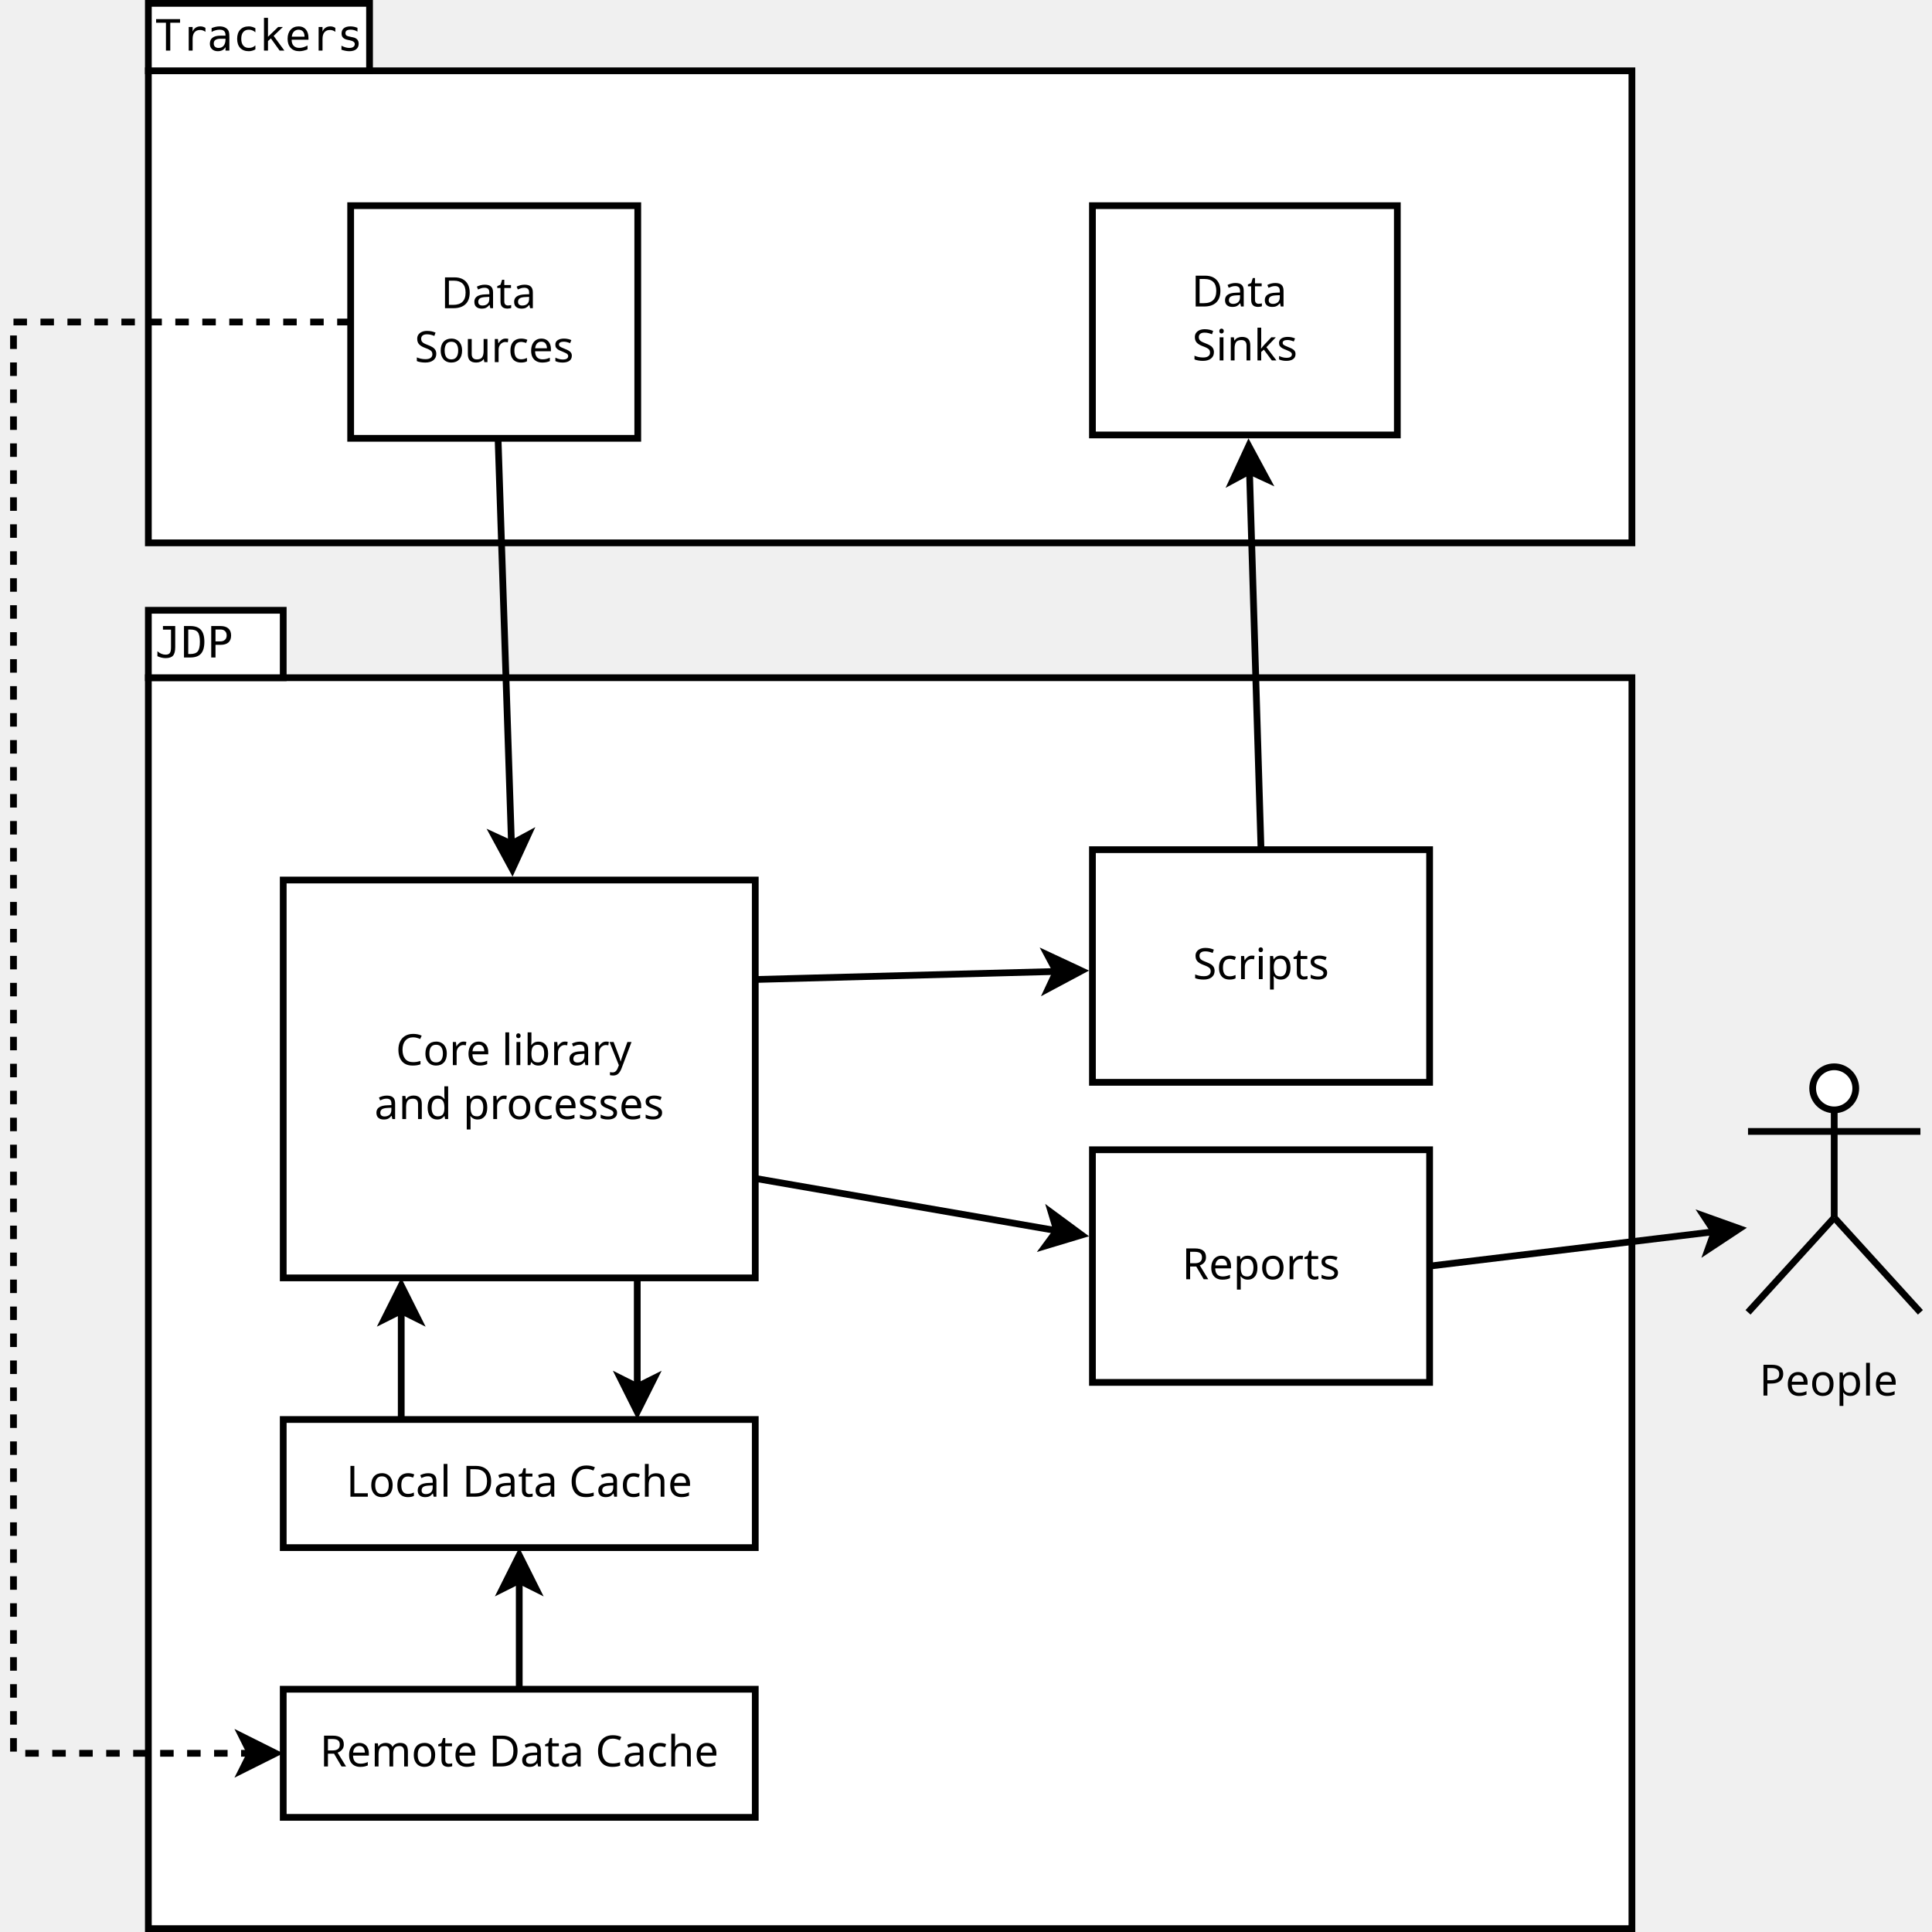
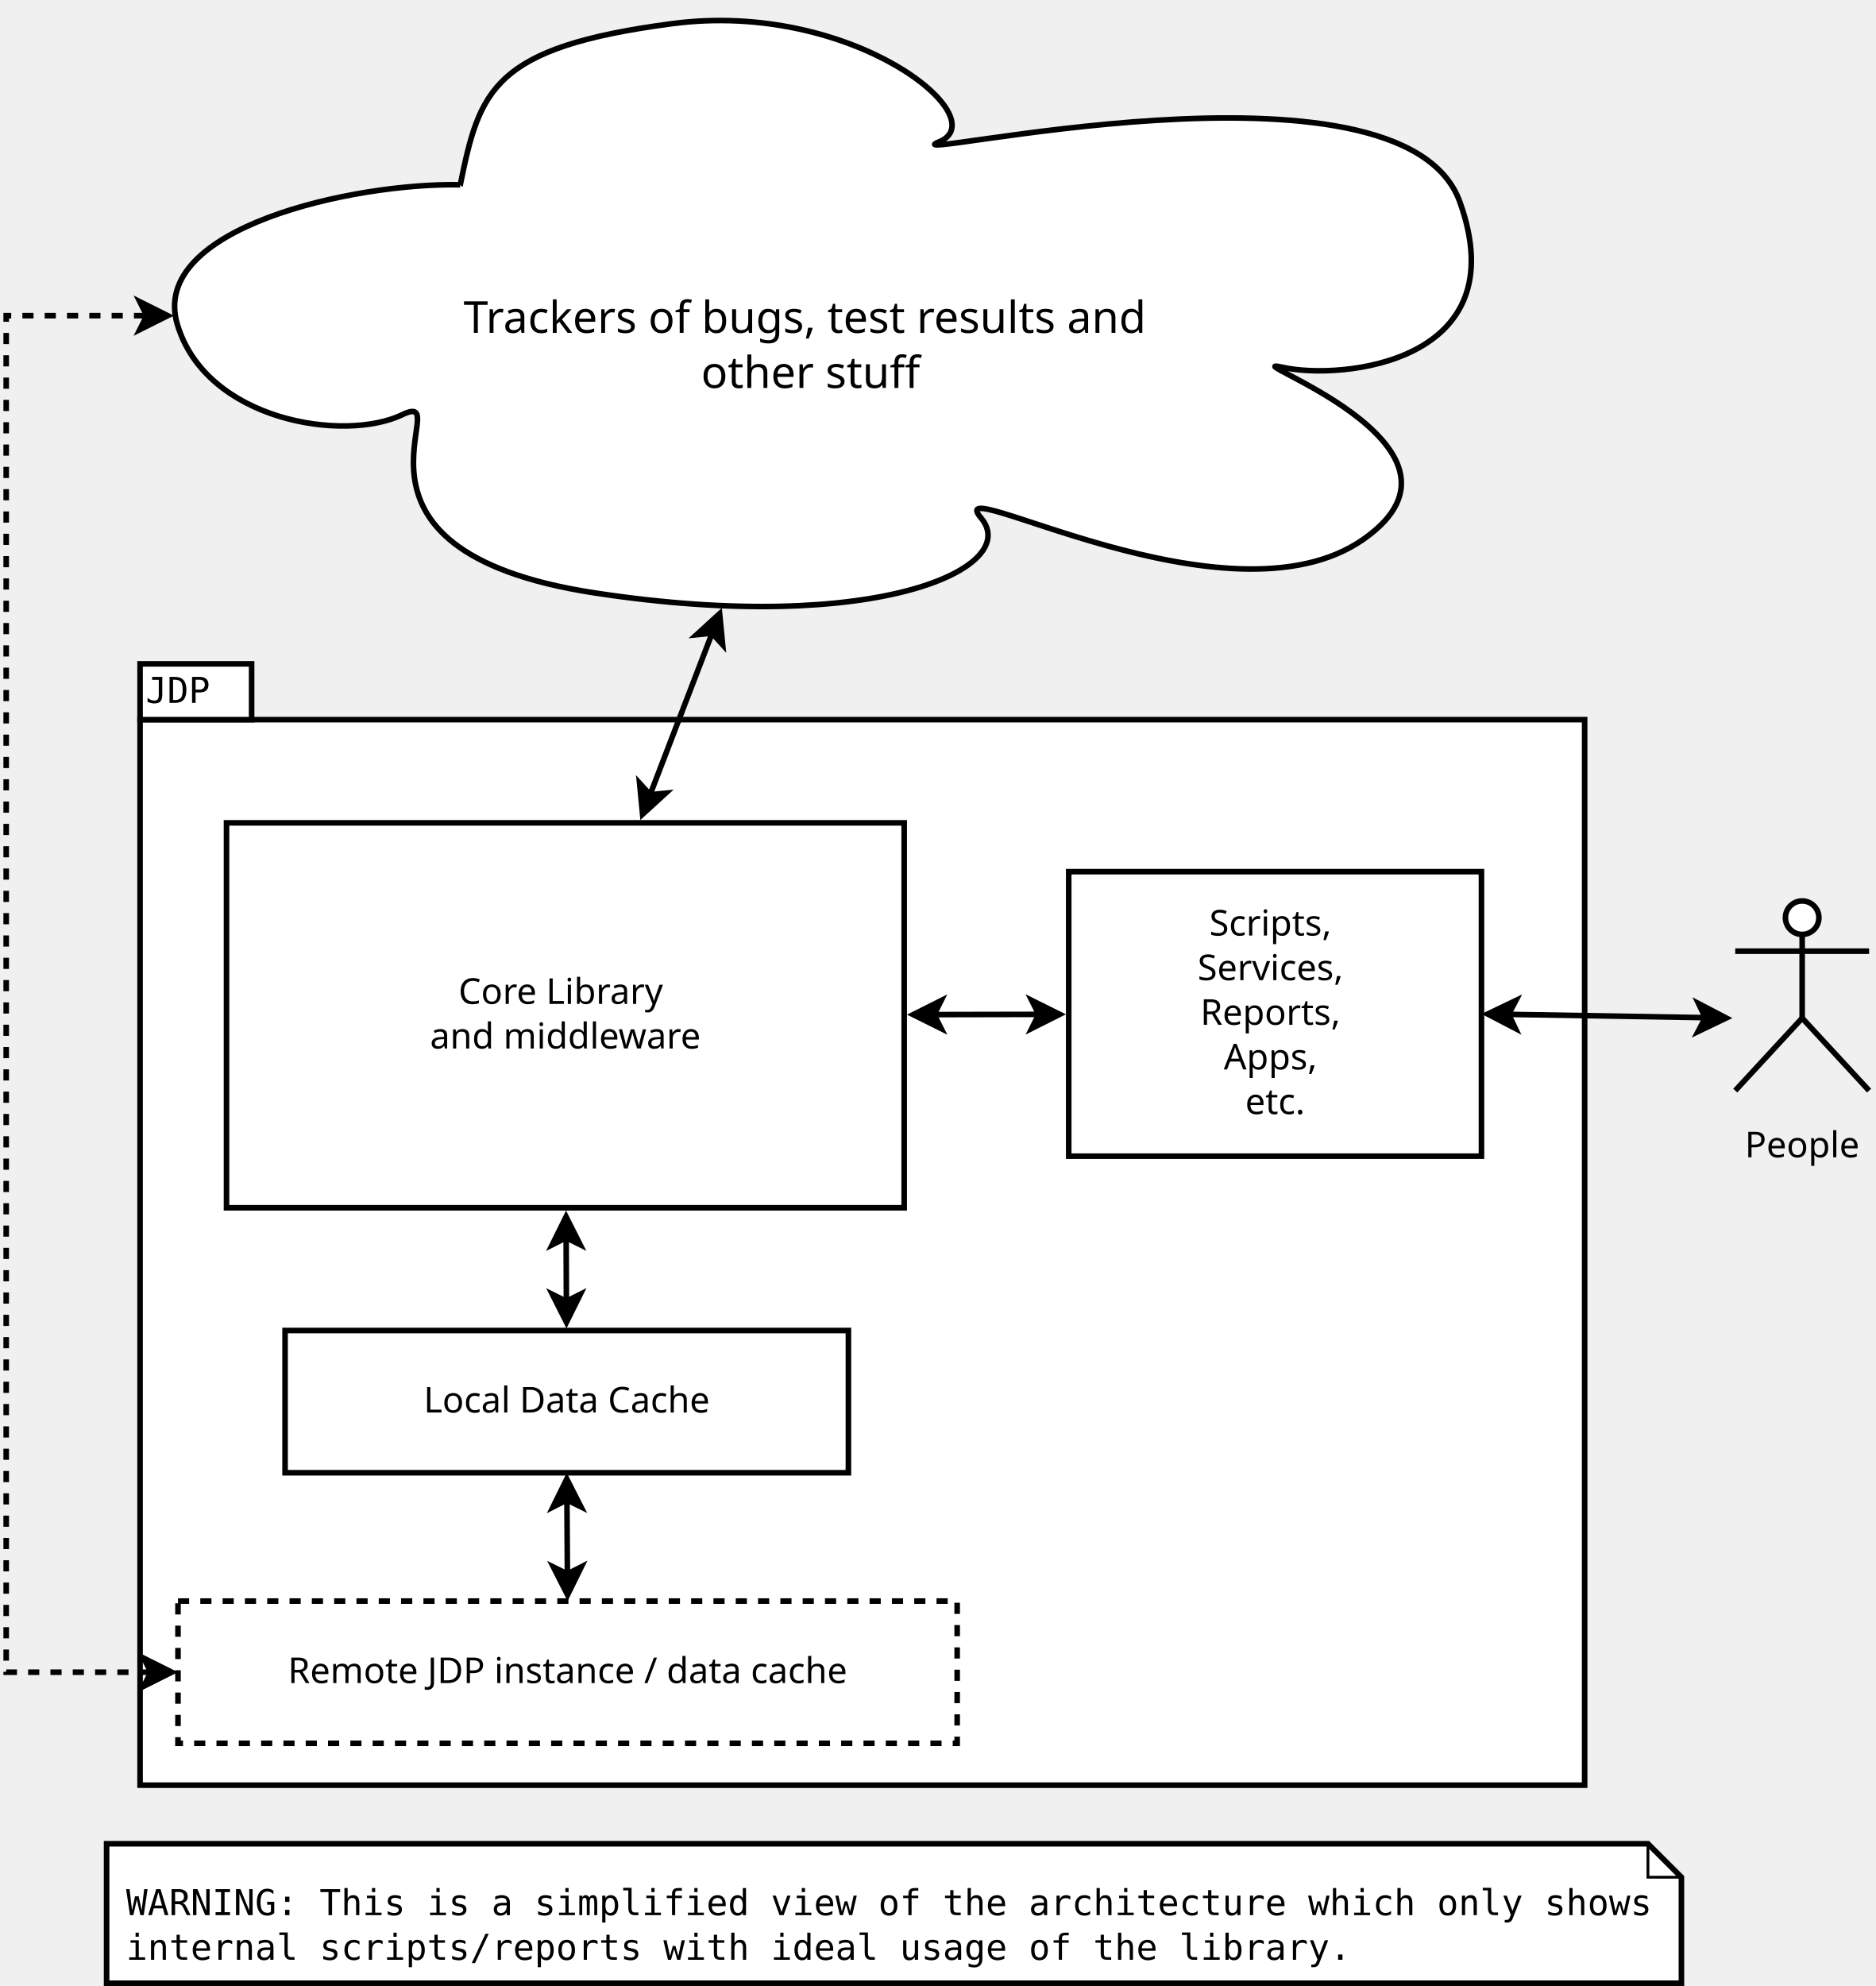
- <svg xmlns="http://www.w3.org/2000/svg" width="29cm" height="29cm" viewBox="19 39 567 573">
+ <svg xmlns="http://www.w3.org/2000/svg" width="34cm" height="36cm" viewBox="49 59 672 712">
  <g>
-     <rect style="fill: #ffffff" x="60" y="60" width="440" height="140" />
-     <rect style="fill: none; fill-opacity:0; stroke-width: 2; stroke: #000000" x="60" y="60" width="440" height="140" />
-     <rect style="fill: #ffffff" x="60" y="40" width="65.6" height="20" />
-     <rect style="fill: none; fill-opacity:0; stroke-width: 2; stroke: #000000" x="60" y="40" width="65.6" height="20" />
-     <text font-size="12.8" style="fill: #000000;text-anchor:start;font-family:monospace;font-style:normal;font-weight:normal" x="62" y="54">Trackers</text>
+     <path style="fill: #ffffff" d="M 213.801 125.243 C 175.765,124.473 102,140.649 112.373,175.311 C 122.746,209.973 172.308,217.676 193.054,207.662 C 213.801,197.649 160.782,256.189 262.209,271.595 C 363.636,287 415.502,262.351 400.518,244.635 C 385.535,226.919 489.267,286.23 537.676,252.338 C 586.084,218.446 488.115,186.095 508.861,190.716 C 529.608,195.338 593,189.176 572.253,131.406 C 551.507,73.635 364.788,118.311 385.535,109.838 C 406.281,101.365 354.415,59 289.871,67.473 C 225.326,75.946 220.748,91.321 213.833,125.213 L 213.801,125.243z" />
+     <path style="fill: none; fill-opacity:0; stroke-width: 2; stroke: #000000" d="M 213.801 125.243 C 175.765,124.473 102,140.649 112.373,175.311 C 122.746,209.973 172.308,217.676 193.054,207.662 C 213.801,197.649 160.782,256.189 262.209,271.595 C 363.636,287 415.502,262.351 400.518,244.635 C 385.535,226.919 489.267,286.23 537.676,252.338 C 586.084,218.446 488.115,186.095 508.861,190.716 C 529.608,195.338 593,189.176 572.253,131.406 C 551.507,73.635 364.788,118.311 385.535,109.838 C 406.281,101.365 354.415,59 289.871,67.473 C 225.326,75.946 220.748,91.321 213.833,125.213 L 213.801,125.243" />
+     <text font-size="12.8" style="fill: #000000;text-anchor:middle;font-family:sans-serif;font-style:normal;font-weight:normal" x="360.662" y="181.019">
+       <tspan x="360.662" y="181.019" />
+     </text>
+   </g>
+   <text font-size="15.804" style="fill: #000000;text-anchor:middle;font-family:sans-serif;font-style:normal;font-weight:normal" x="339.426" y="178.323">
+     <tspan x="339.426" y="178.323">Trackers of bugs, test results and</tspan>
+     <tspan x="339.426" y="198.079">other stuff</tspan>
+   </text>
+   <g>
+     <rect style="fill: #ffffff" x="99" y="317" width="518" height="382" />
+     <rect style="fill: none; fill-opacity:0; stroke-width: 2; stroke: #000000" x="99" y="317" width="518" height="382" />
+     <rect style="fill: #ffffff" x="99" y="297" width="40" height="20" />
+     <rect style="fill: none; fill-opacity:0; stroke-width: 2; stroke: #000000" x="99" y="297" width="40" height="20" />
+     <text font-size="12.8" style="fill: #000000;text-anchor:start;font-family:monospace;font-style:normal;font-weight:normal" x="101" y="311">JDP</text>
  </g>
  <g>
-     <ellipse style="fill: #ffffff" cx="560" cy="361.783" rx="6.391" ry="6.391" />
-     <ellipse style="fill: none; fill-opacity:0; stroke-width: 2; stroke: #000000" cx="560" cy="361.783" rx="6.391" ry="6.391" />
-     <line style="fill: none; fill-opacity:0; stroke-width: 2; stroke: #000000" x1="534.435" y1="374.565" x2="585.565" y2="374.565" />
-     <line style="fill: none; fill-opacity:0; stroke-width: 2; stroke: #000000" x1="560" y1="368.174" x2="560" y2="400.13" />
-     <line style="fill: none; fill-opacity:0; stroke-width: 2; stroke: #000000" x1="560" y1="400.13" x2="534.435" y2="428.217" />
-     <line style="fill: none; fill-opacity:0; stroke-width: 2; stroke: #000000" x1="560" y1="400.13" x2="585.565" y2="428.217" />
-     <text font-size="12.8" style="fill: #000000;text-anchor:middle;font-family:sans-serif;font-style:normal;font-weight:normal" x="560" y="452.9">
-       <tspan x="560" y="452.9">People</tspan>
-       <tspan x="560" y="468.9" />
+     <rect style="fill: #ffffff" x="130" y="354" width="243" height="138" />
+     <rect style="fill: none; fill-opacity:0; stroke-width: 2; stroke: #000000" x="130" y="354" width="243" height="138" />
+     <text font-size="12.8" style="fill: #000000;text-anchor:middle;font-family:sans-serif;font-style:normal;font-weight:normal" x="251.5" y="418.9">
+       <tspan x="251.5" y="418.9">Core Library</tspan>
+       <tspan x="251.5" y="434.9">and middleware</tspan>
    </text>
  </g>
  <g>
-     <rect style="fill: #ffffff" x="60" y="240" width="440" height="371" />
-     <rect style="fill: none; fill-opacity:0; stroke-width: 2; stroke: #000000" x="60" y="240" width="440" height="371" />
-     <rect style="fill: #ffffff" x="60" y="220" width="40" height="20" />
-     <rect style="fill: none; fill-opacity:0; stroke-width: 2; stroke: #000000" x="60" y="220" width="40" height="20" />
-     <text font-size="12.8" style="fill: #000000;text-anchor:start;font-family:monospace;font-style:normal;font-weight:normal" x="62" y="234">JDP</text>
-   </g>
-   <g>
-     <rect style="fill: #ffffff" x="100" y="300" width="140" height="118" />
-     <rect style="fill: none; fill-opacity:0; stroke-width: 2; stroke: #000000" x="100" y="300" width="140" height="118" />
-     <text font-size="12.8" style="fill: #000000;text-anchor:middle;font-family:sans-serif;font-style:normal;font-weight:normal" x="170" y="354.9">
-       <tspan x="170" y="354.9">Core library</tspan>
-       <tspan x="170" y="370.9">and processes</tspan>
+     <rect style="fill: #ffffff" x="151" y="536" width="202" height="51" />
+     <rect style="fill: none; fill-opacity:0; stroke-width: 2; stroke: #000000" x="151" y="536" width="202" height="51" />
+     <text font-size="12.8" style="fill: #000000;text-anchor:middle;font-family:sans-serif;font-style:normal;font-weight:normal" x="252" y="565.4">
+       <tspan x="252" y="565.4">Local Data Cache</tspan>
    </text>
  </g>
  <g>
-     <rect style="fill: #ffffff" x="120" y="100" width="85.15" height="69" />
-     <rect style="fill: none; fill-opacity:0; stroke-width: 2; stroke: #000000" x="120" y="100" width="85.15" height="69" />
-     <text font-size="12.8" style="fill: #000000;text-anchor:middle;font-family:sans-serif;font-style:normal;font-weight:normal" x="162.575" y="130.4">
-       <tspan x="162.575" y="130.4">Data</tspan>
-       <tspan x="162.575" y="146.4">Sources</tspan>
+     <rect style="fill: #ffffff" x="112.6" y="633" width="279.4" height="51" />
+     <rect style="fill: none; fill-opacity:0; stroke-width: 2; stroke-dasharray: 4; stroke: #000000" x="112.6" y="633" width="279.4" height="51" />
+     <text font-size="12.8" style="fill: #000000;text-anchor:middle;font-family:sans-serif;font-style:normal;font-weight:normal" x="252.3" y="662.4">
+       <tspan x="252.3" y="662.4">Remote JDP instance / data cache</tspan>
    </text>
  </g>
  <g>
-     <rect style="fill: #ffffff" x="340" y="100" width="90.425" height="68" />
-     <rect style="fill: none; fill-opacity:0; stroke-width: 2; stroke: #000000" x="340" y="100" width="90.425" height="68" />
-     <text font-size="12.8" style="fill: #000000;text-anchor:middle;font-family:sans-serif;font-style:normal;font-weight:normal" x="385.213" y="129.9">
-       <tspan x="385.213" y="129.9">Data</tspan>
-       <tspan x="385.213" y="145.9">Sinks</tspan>
+     <polyline style="fill: none; fill-opacity:0; stroke-width: 2; stroke-dasharray: 4; stroke: #000000" points="102.864,658.5 51,658.5 51,172.166 101.411,172.166 " />
+     <polygon style="fill: #000000" points="110.364,658.5 100.364,663.5 102.864,658.5 100.364,653.5 " />
+     <polygon style="fill: none; fill-opacity:0; stroke-width: 2; stroke: #000000" points="110.364,658.5 100.364,663.5 102.864,658.5 100.364,653.5 " />
+     <polygon style="fill: #000000" points="108.911,172.166 98.911,177.166 101.411,172.166 98.911,167.166 " />
+     <polygon style="fill: none; fill-opacity:0; stroke-width: 2; stroke: #000000" points="108.911,172.166 98.911,177.166 101.411,172.166 98.911,167.166 " />
+   </g>
+   <g>
+     <line style="fill: none; fill-opacity:0; stroke-width: 2; stroke: #000000" x1="281.886" y1="343.908" x2="304.13" y2="286.011" />
+     <polygon style="fill: #000000" points="279.197,350.909 278.116,339.781 281.886,343.908 287.45,343.368 " />
+     <polygon style="fill: none; fill-opacity:0; stroke-width: 2; stroke: #000000" points="279.197,350.909 278.116,339.781 281.886,343.908 287.45,343.368 " />
+     <polygon style="fill: #000000" points="306.82,279.01 307.901,290.138 304.13,286.011 298.566,286.552 " />
+     <polygon style="fill: none; fill-opacity:0; stroke-width: 2; stroke: #000000" points="306.82,279.01 307.901,290.138 304.13,286.011 298.566,286.552 " />
+   </g>
+   <g>
+     <line style="fill: none; fill-opacity:0; stroke-width: 2; stroke: #000000" x1="251.788" y1="502.738" x2="251.87" y2="525.525" />
+     <polygon style="fill: #000000" points="251.761,495.238 256.797,505.22 251.788,502.738 246.797,505.256 " />
+     <polygon style="fill: none; fill-opacity:0; stroke-width: 2; stroke: #000000" points="251.761,495.238 256.797,505.22 251.788,502.738 246.797,505.256 " />
+     <polygon style="fill: #000000" points="251.897,533.025 246.861,523.043 251.87,525.525 256.861,523.007 " />
+     <polygon style="fill: none; fill-opacity:0; stroke-width: 2; stroke: #000000" points="251.897,533.025 246.861,523.043 251.87,525.525 256.861,523.007 " />
+   </g>
+   <g>
+     <line style="fill: none; fill-opacity:0; stroke-width: 2; stroke: #000000" x1="252.063" y1="596.736" x2="252.237" y2="623.264" />
+     <polygon style="fill: #000000" points="252.015,589.236 257.08,599.203 252.063,596.736 247.08,599.268 " />
+     <polygon style="fill: none; fill-opacity:0; stroke-width: 2; stroke: #000000" points="252.015,589.236 257.08,599.203 252.063,596.736 247.08,599.268 " />
+     <polygon style="fill: #000000" points="252.285,630.764 247.22,620.797 252.237,623.264 257.22,620.732 " />
+     <polygon style="fill: none; fill-opacity:0; stroke-width: 2; stroke: #000000" points="252.285,630.764 247.22,620.797 252.237,623.264 257.22,620.732 " />
+   </g>
+   <g>
+     <rect style="fill: #ffffff" x="432" y="371.5" width="148" height="102" />
+     <rect style="fill: none; fill-opacity:0; stroke-width: 2; stroke: #000000" x="432" y="371.5" width="148" height="102" />
+     <text font-size="12.8" style="fill: #000000;text-anchor:middle;font-family:sans-serif;font-style:normal;font-weight:normal" x="506" y="394.4">
+       <tspan x="506" y="394.4">Scripts,</tspan>
+       <tspan x="506" y="410.4">Services,</tspan>
+       <tspan x="506" y="426.4">Reports,</tspan>
+       <tspan x="506" y="442.4">Apps,</tspan>
+       <tspan x="506" y="458.4">etc.</tspan>
    </text>
  </g>
  <g>
-     <rect style="fill: #ffffff" x="340" y="291" width="100" height="69" />
-     <rect style="fill: none; fill-opacity:0; stroke-width: 2; stroke: #000000" x="340" y="291" width="100" height="69" />
-     <text font-size="12.8" style="fill: #000000;text-anchor:middle;font-family:sans-serif;font-style:normal;font-weight:normal" x="390" y="329.4">
-       <tspan x="390" y="329.4">Scripts</tspan>
+     <ellipse style="fill: #ffffff" cx="695" cy="388" rx="6" ry="6" />
+     <ellipse style="fill: none; fill-opacity:0; stroke-width: 2; stroke: #000000" cx="695" cy="388" rx="6" ry="6" />
+     <line style="fill: none; fill-opacity:0; stroke-width: 2; stroke: #000000" x1="671" y1="400" x2="719" y2="400" />
+     <line style="fill: none; fill-opacity:0; stroke-width: 2; stroke: #000000" x1="695" y1="394" x2="695" y2="424" />
+     <line style="fill: none; fill-opacity:0; stroke-width: 2; stroke: #000000" x1="695" y1="424" x2="671" y2="450" />
+     <line style="fill: none; fill-opacity:0; stroke-width: 2; stroke: #000000" x1="695" y1="424" x2="719" y2="450" />
+     <text font-size="12.8" style="fill: #000000;text-anchor:middle;font-family:sans-serif;font-style:normal;font-weight:normal" x="695" y="473.9">
+       <tspan x="695" y="473.9">People</tspan>
    </text>
  </g>
  <g>
-     <rect style="fill: #ffffff" x="340" y="380" width="100" height="69" />
-     <rect style="fill: none; fill-opacity:0; stroke-width: 2; stroke: #000000" x="340" y="380" width="100" height="69" />
-     <text font-size="12.8" style="fill: #000000;text-anchor:middle;font-family:sans-serif;font-style:normal;font-weight:normal" x="390" y="418.4">
-       <tspan x="390" y="418.4">Reports</tspan>
+     <line style="fill: none; fill-opacity:0; stroke-width: 2; stroke: #000000" x1="589.735" y1="422.662" x2="660.265" y2="423.838" />
+     <polygon style="fill: #000000" points="582.236,422.537 592.318,417.705 589.735,422.662 592.151,427.703 " />
+     <polygon style="fill: none; fill-opacity:0; stroke-width: 2; stroke: #000000" points="582.236,422.537 592.318,417.705 589.735,422.662 592.151,427.703 " />
+     <polygon style="fill: #000000" points="667.764,423.963 657.682,428.795 660.265,423.838 657.849,418.797 " />
+     <polygon style="fill: none; fill-opacity:0; stroke-width: 2; stroke: #000000" points="667.764,423.963 657.682,428.795 660.265,423.838 657.849,418.797 " />
+   </g>
+   <text font-size="12.8" style="fill: #000000;text-anchor:start;font-family:sans-serif;font-style:normal;font-weight:normal" x="347.868" y="172.166">
+     <tspan x="347.868" y="172.166" />
+   </text>
+   <text font-size="12.8" style="fill: #000000;text-anchor:start;font-family:sans-serif;font-style:normal;font-weight:normal" x="347.868" y="172.166">
+     <tspan x="347.868" y="172.166" />
+   </text>
+   <g>
+     <polygon style="fill: #ffffff" points="87,720 639.7,720 651.7,732 651.7,770 87,770 " />
+     <polygon style="fill: none; fill-opacity:0; stroke-width: 2; stroke: #000000" points="87,720 639.7,720 651.7,732 651.7,770 87,770 " />
+     <polyline style="fill: none; fill-opacity:0; stroke-width: 1; stroke: #000000" points="639.7,720 639.7,732 651.7,732 " />
+     <text font-size="12.8" style="fill: #000000;text-anchor:start;font-family:monospace;font-style:normal;font-weight:normal" x="94" y="745.6">
+       <tspan x="94" y="745.6">WARNING: This is a simplified view of the architecture which only shows</tspan>
+       <tspan x="94" y="761.6">internal scripts/reports with ideal usage of the library.</tspan>
    </text>
  </g>
+   <text font-size="12.8" style="fill: #000000;text-anchor:start;font-family:sans-serif;font-style:normal;font-weight:normal" x="251.5" y="423">
+     <tspan x="251.5" y="423" />
+   </text>
  <g>
-     <rect style="fill: #ffffff" x="100" y="460" width="140" height="38" />
-     <rect style="fill: none; fill-opacity:0; stroke-width: 2; stroke: #000000" x="100" y="460" width="140" height="38" />
-     <text font-size="12.8" style="fill: #000000;text-anchor:middle;font-family:sans-serif;font-style:normal;font-weight:normal" x="170" y="482.9">
-       <tspan x="170" y="482.9">Local Data Cache</tspan>
-     </text>
+     <line style="fill: none; fill-opacity:0; stroke-width: 2; stroke: #000000" x1="383.741" y1="422.74" x2="421.261" y2="422.666" />
+     <polygon style="fill: #000000" points="376.241,422.755 386.231,417.735 383.741,422.74 386.25,427.735 " />
+     <polygon style="fill: none; fill-opacity:0; stroke-width: 2; stroke: #000000" points="376.241,422.755 386.231,417.735 383.741,422.74 386.25,427.735 " />
+     <polygon style="fill: #000000" points="428.761,422.652 418.771,427.671 421.261,422.666 418.751,417.671 " />
+     <polygon style="fill: none; fill-opacity:0; stroke-width: 2; stroke: #000000" points="428.761,422.652 418.771,427.671 421.261,422.666 418.751,417.671 " />
  </g>
-   <g>
-     <rect style="fill: #ffffff" x="100" y="540" width="140" height="38" />
-     <rect style="fill: none; fill-opacity:0; stroke-width: 2; stroke: #000000" x="100" y="540" width="140" height="38" />
-     <text font-size="12.8" style="fill: #000000;text-anchor:middle;font-family:sans-serif;font-style:normal;font-weight:normal" x="170" y="562.9">
-       <tspan x="170" y="562.9">Remote Data Cache</tspan>
-     </text>
-   </g>
-   <g>
-     <line style="fill: none; fill-opacity:0; stroke-width: 2; stroke: #000000" x1="163.742" y1="169.797" x2="167.694" y2="289.28" />
-     <polygon style="fill: #000000" points="167.942,296.776 162.614,286.947 167.694,289.28 172.609,286.616 " />
-     <polygon style="fill: none; fill-opacity:0; stroke-width: 2; stroke: #000000" points="167.942,296.776 162.614,286.947 167.694,289.28 172.609,286.616 " />
-   </g>
-   <g>
-     <line style="fill: none; fill-opacity:0; stroke-width: 2; stroke: #000000" x1="240" y1="329.5" x2="329.273" y2="327.119" />
-     <polygon style="fill: #000000" points="336.77,326.919 326.907,332.184 329.273,327.119 326.64,322.188 " />
-     <polygon style="fill: none; fill-opacity:0; stroke-width: 2; stroke: #000000" points="336.77,326.919 326.907,332.184 329.273,327.119 326.64,322.188 " />
-   </g>
-   <g>
-     <line style="fill: none; fill-opacity:0; stroke-width: 2; stroke: #000000" x1="240" y1="388.5" x2="329.412" y2="403.998" />
-     <polygon style="fill: #000000" points="336.802,405.279 326.095,408.498 329.412,403.998 327.803,398.645 " />
-     <polygon style="fill: none; fill-opacity:0; stroke-width: 2; stroke: #000000" points="336.802,405.279 326.095,408.498 329.412,403.998 327.803,398.645 " />
-   </g>
-   <g>
-     <line style="fill: none; fill-opacity:0; stroke-width: 2; stroke: #000000" x1="390" y1="291" x2="386.577" y2="178.736" />
-     <polygon style="fill: #000000" points="386.348,171.24 391.651,181.083 386.577,178.736 381.655,181.388 " />
-     <polygon style="fill: none; fill-opacity:0; stroke-width: 2; stroke: #000000" points="386.348,171.24 391.651,181.083 386.577,178.736 381.655,181.388 " />
-   </g>
-   <g>
-     <line style="fill: none; fill-opacity:0; stroke-width: 2; stroke: #000000" x1="440" y1="414.5" x2="524.436" y2="404.297" />
-     <polygon style="fill: #000000" points="531.882,403.398 522.554,409.561 524.436,404.297 521.354,399.633 " />
-     <polygon style="fill: none; fill-opacity:0; stroke-width: 2; stroke: #000000" points="531.882,403.398 522.554,409.561 524.436,404.297 521.354,399.633 " />
-   </g>
-   <g>
-     <line style="fill: none; fill-opacity:0; stroke-width: 2; stroke: #000000" x1="135" y1="460" x2="135" y2="427.736" />
-     <polygon style="fill: #000000" points="135,420.236 140,430.236 135,427.736 130,430.236 " />
-     <polygon style="fill: none; fill-opacity:0; stroke-width: 2; stroke: #000000" points="135,420.236 140,430.236 135,427.736 130,430.236 " />
-   </g>
-   <g>
-     <line style="fill: none; fill-opacity:0; stroke-width: 2; stroke: #000000" x1="205" y1="418" x2="205" y2="450.264" />
-     <polygon style="fill: #000000" points="205,457.764 200,447.764 205,450.264 210,447.764 " />
-     <polygon style="fill: none; fill-opacity:0; stroke-width: 2; stroke: #000000" points="205,457.764 200,447.764 205,450.264 210,447.764 " />
-   </g>
-   <g>
-     <line style="fill: none; fill-opacity:0; stroke-width: 2; stroke: #000000" x1="170" y1="540" x2="170" y2="507.736" />
-     <polygon style="fill: #000000" points="170,500.236 175,510.236 170,507.736 165,510.236 " />
-     <polygon style="fill: none; fill-opacity:0; stroke-width: 2; stroke: #000000" points="170,500.236 175,510.236 170,507.736 165,510.236 " />
-   </g>
-   <g>
-     <polyline style="fill: none; fill-opacity:0; stroke-width: 2; stroke-dasharray: 4; stroke: #000000" points="120,134.5 20,134.5 20,559 90.264,559 " />
-     <polygon style="fill: #000000" points="97.764,559 87.764,564 90.264,559 87.764,554 " />
-     <polygon style="fill: none; fill-opacity:0; stroke-width: 2; stroke: #000000" points="97.764,559 87.764,564 90.264,559 87.764,554 " />
-   </g>
+   <text font-size="12.8" style="fill: #000000;text-anchor:start;font-family:sans-serif;font-style:normal;font-weight:normal" x="369.35" y="745">
+     <tspan x="369.35" y="745" />
+   </text>
+   <text font-size="12.8" style="fill: #000000;text-anchor:start;font-family:sans-serif;font-style:normal;font-weight:normal" x="369.35" y="745">
+     <tspan x="369.35" y="745" />
+   </text>
</svg>
